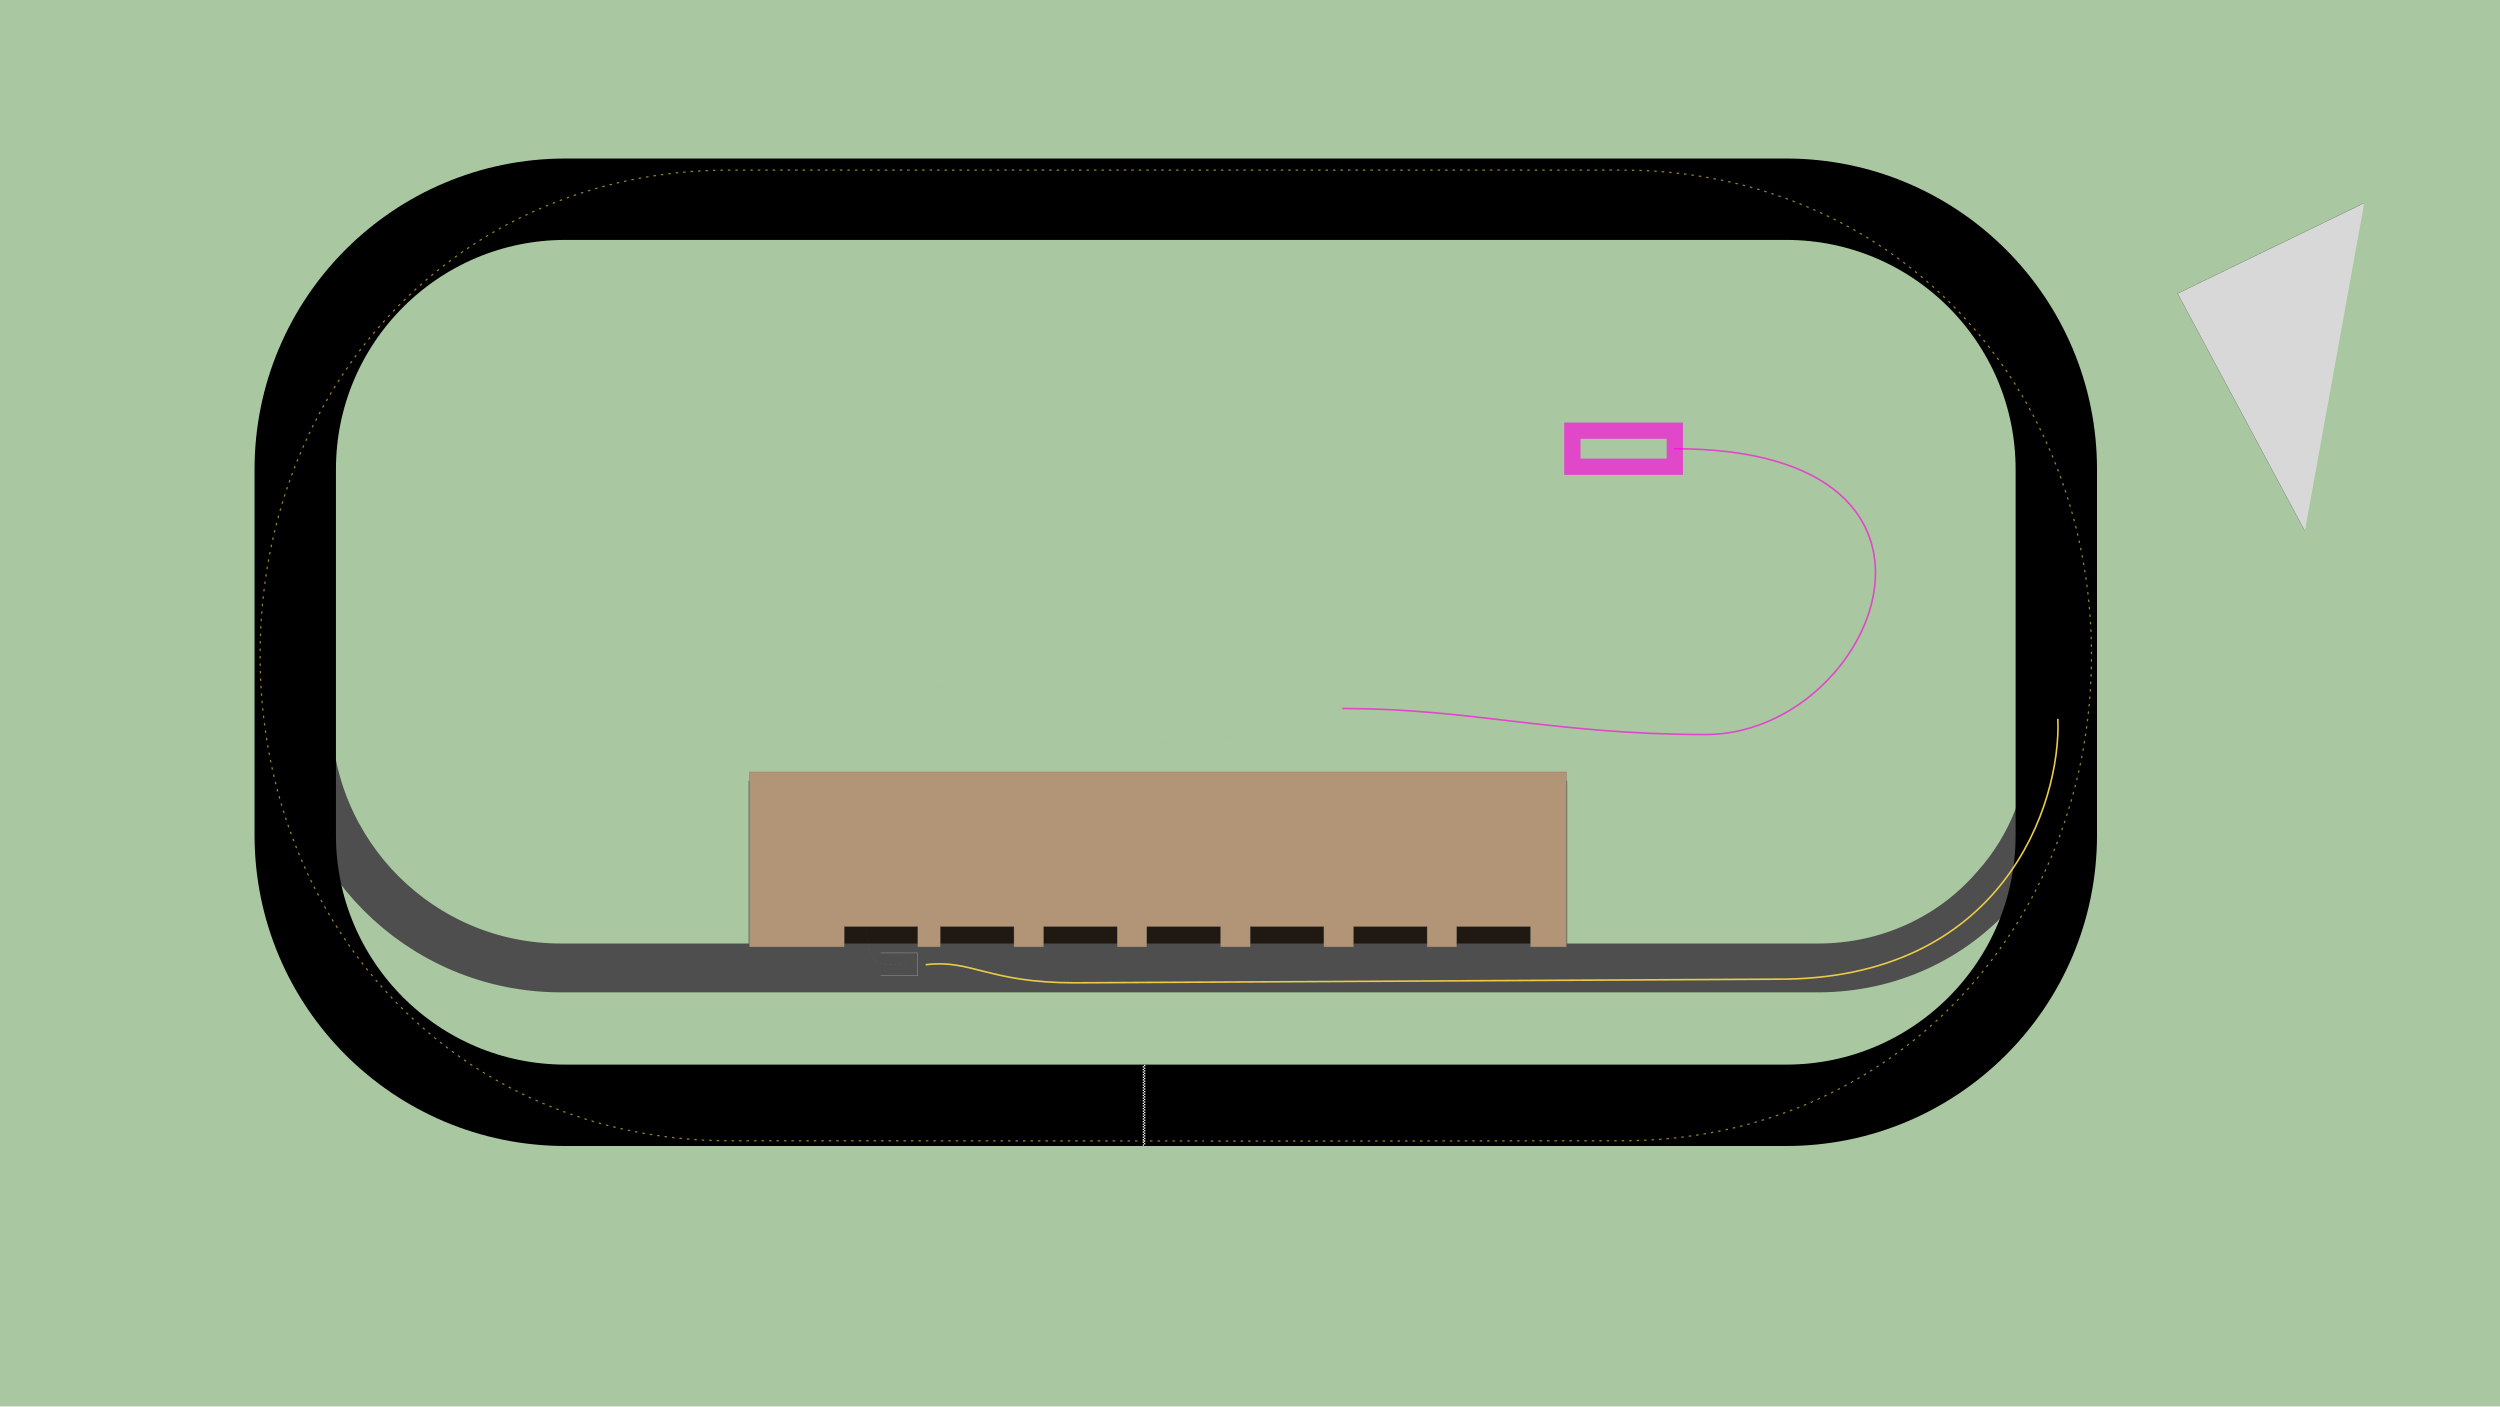
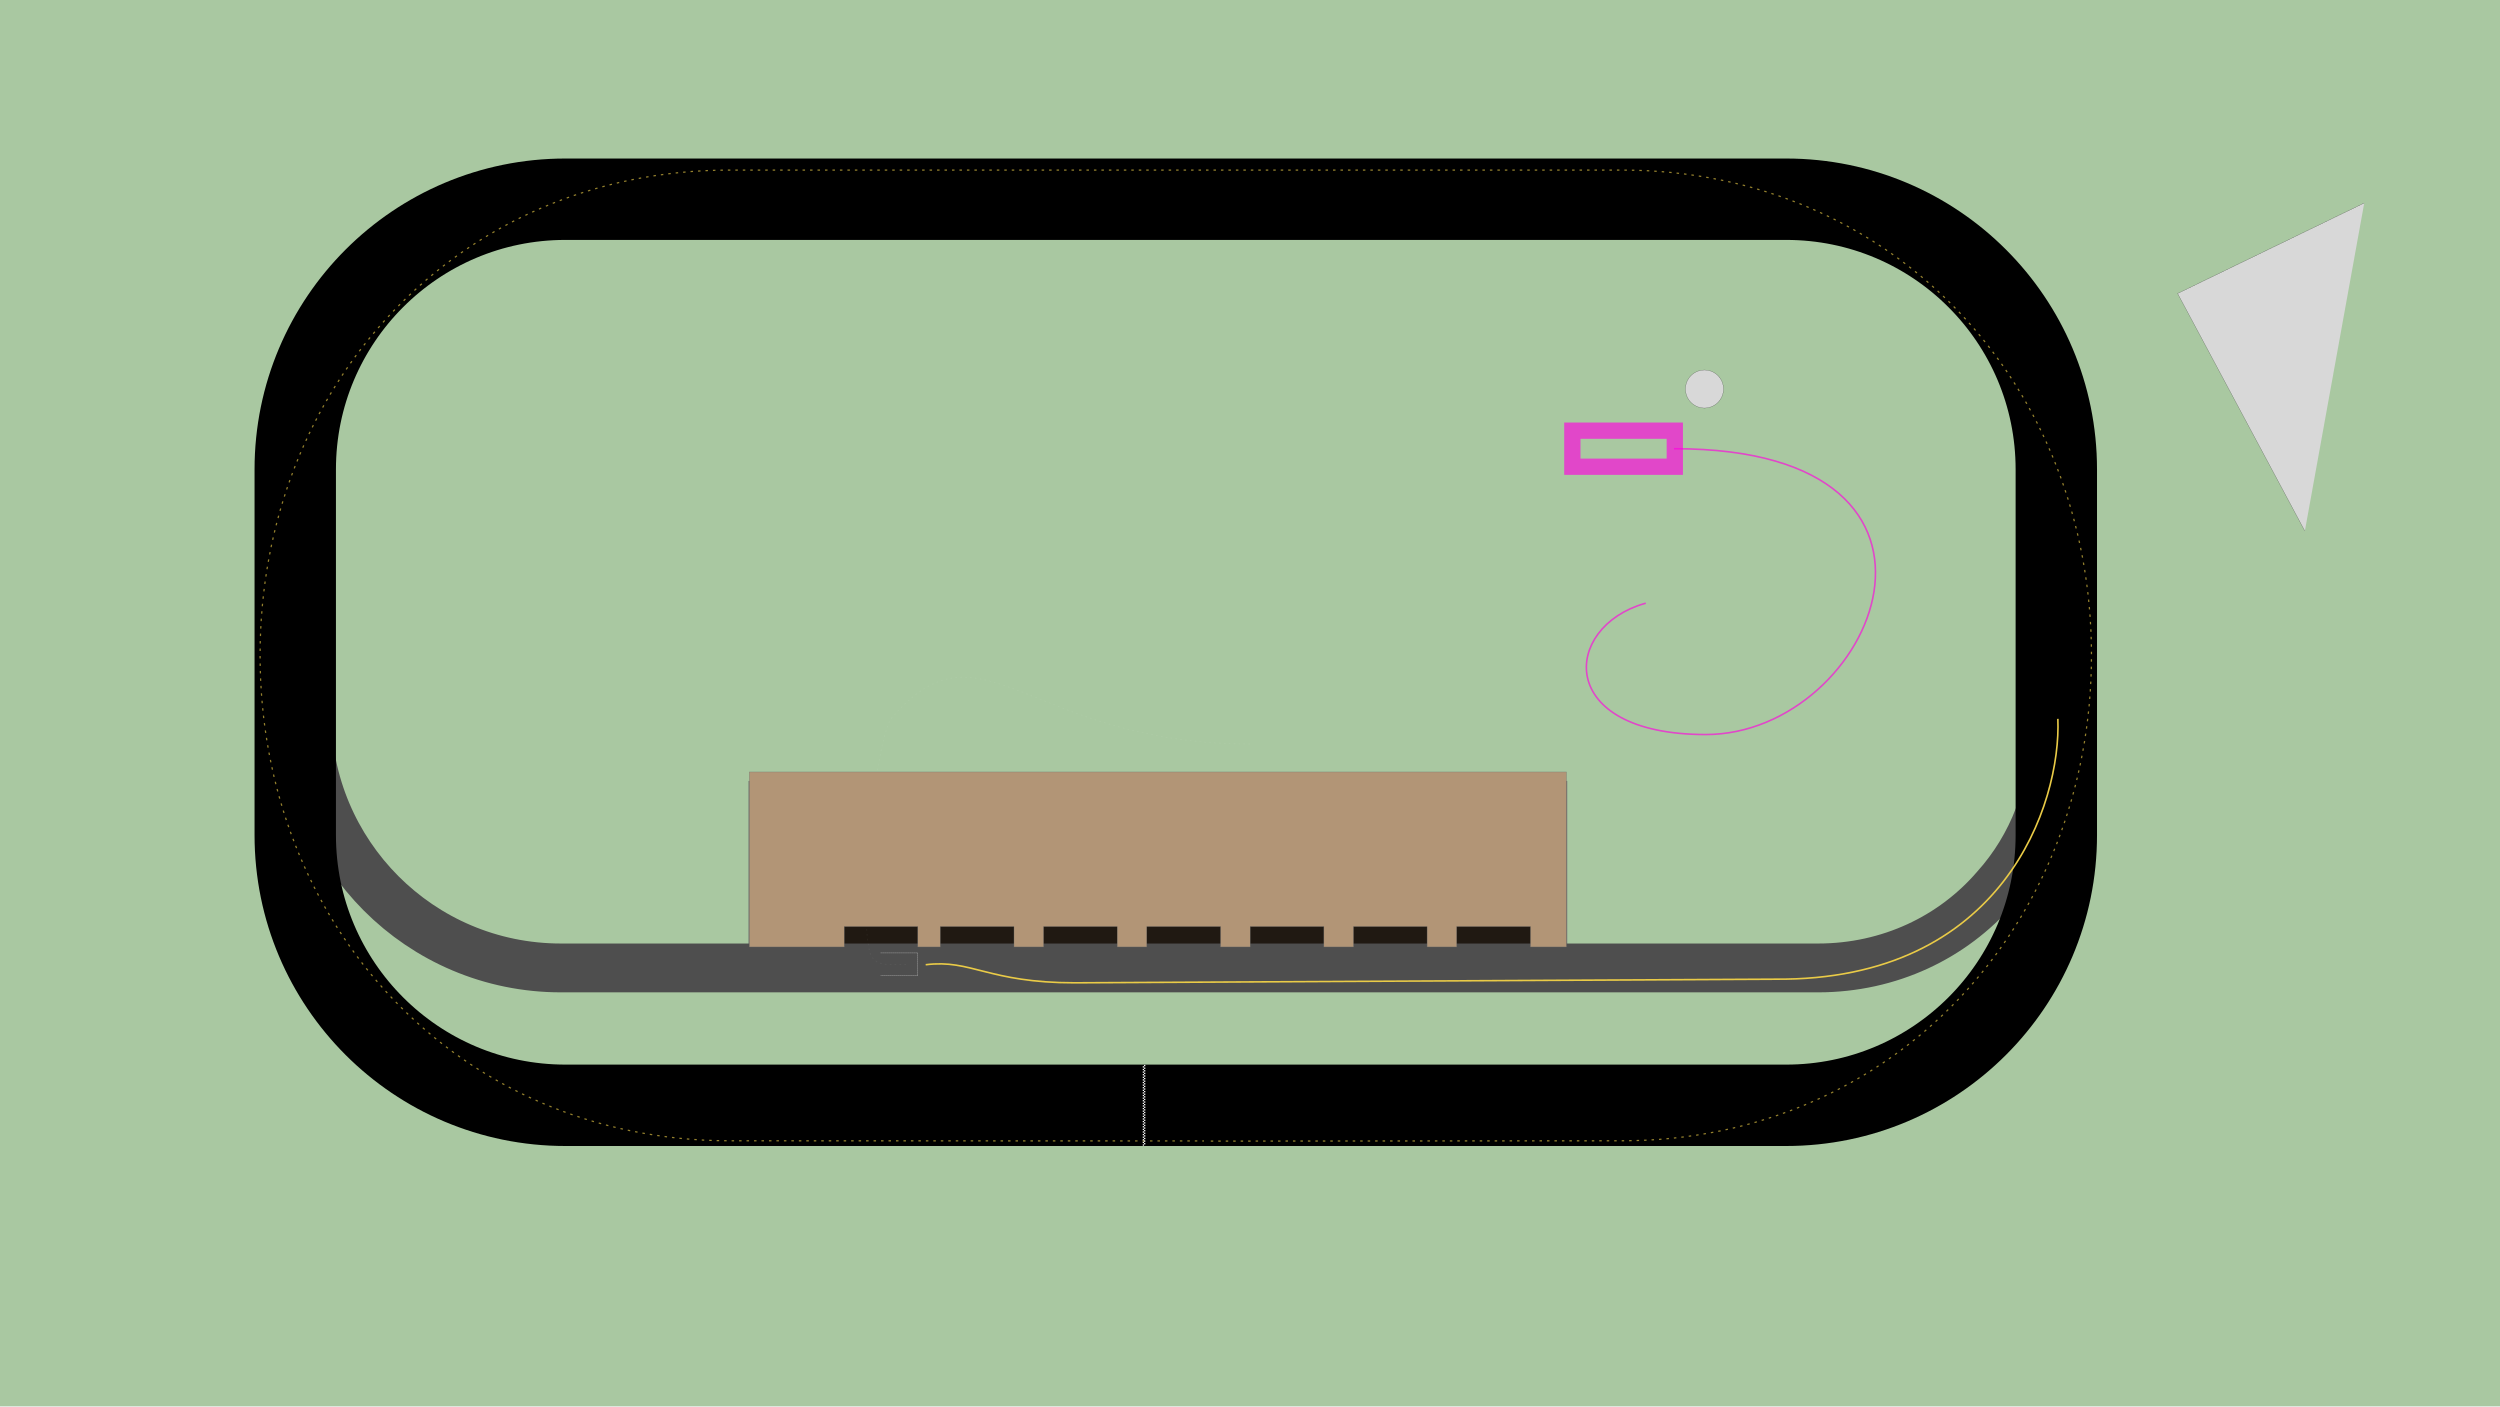
<svg xmlns="http://www.w3.org/2000/svg" width="15360" height="8640" viewBox="0 0 15360 8640" version="1.1" id="svg5">
  <defs id="defs2asd54654">
    <style id="style2">@media screen and (-webkit-min-device-pixel-ratio:0) {
:root &gt; g {display: none!important; opacity: 0;}
:root &gt; g:target {display: block!important; opacity: 1;}
       }</style>
  </defs>
  <g id="world" style="display:inline">
    <rect style="opacity:0.645;fill:#82b276;fill-opacity:1;stroke-width:1040;stroke-miterlimit:4.3;paint-order:markers fill stroke" id="rect1" width="15360" height="8640" x="0" y="0" />
    <path id="path9" style="display:inline;fill:#201912;fill-opacity:1;stroke:#6b6b6b;stroke-width:10.001;stroke-linecap:square;stroke-miterlimit:4.3;stroke-dasharray:none;stroke-opacity:1;paint-order:markers fill stroke" d="m 4604,4803 v 1075 h 5020 v -1075 z" />
    <rect style="opacity:0.645;fill:none;stroke:#ff00df;stroke-width:100.013;stroke-linecap:square;stroke-miterlimit:4.3;paint-order:markers fill stroke" id="rect2" width="221.5" height="629.5" x="2646" y="-10290" transform="rotate(90)" />
-     <path style="opacity:0.645;fill:none;stroke:#ff00df;stroke-width:10.001;stroke-linecap:square;stroke-miterlimit:4.3;stroke-dasharray:none;paint-order:markers fill stroke" d="m 10290,2757 c 1970,0 1230,1756 190,1756 -930,0 -1446,-160 -2228,-160" id="garagebox" />
+     <path style="opacity:0.645;fill:none;stroke:#ff00df;stroke-width:10.001;stroke-linecap:square;stroke-miterlimit:4.3;stroke-dasharray:none;paint-order:markers fill stroke" d="M 10290 2757 C 12260 2757 11520 4513 10480 4513 C 9550 4513 9597.619 3850.867 10106.817 3707.401" id="garageboxpath" />
+     <ellipse style="fill: rgb(216, 216, 216); stroke: rgb(0, 0, 0);" cx="10472.29" cy="2390.155" rx="116.841" ry="116.841" id="garagebox" />
  </g>
  <g id="track" style="display:inline">
    <path id="pitlane-surface" style="display:inline;fill:none;fill-opacity:0.219;stroke:#4e4e4e;stroke-width:300;stroke-miterlimit:4.3;stroke-dasharray:none;paint-order:markers fill stroke" d="m 12620,4498 c 0,367 -130,701 -360,957 -260,302 -650,492 -1090,492 h -1020 -5866 -837 c -866,0 -1562,-701 -1562,-1564" />
    <rect style="fill:none;fill-opacity:0.219;stroke:#000000;stroke-width:500.064;stroke-miterlimit:4.3;stroke-dasharray:none;stroke-opacity:1;paint-order:markers fill stroke" id="track_surface" width="10820" height="5567" x="1814" y="1224" rx="1660" ry="1660" />
    <path id="pitlane" style="fill:none;fill-opacity:0.219;stroke:#eacb47;stroke-width:10.001;stroke-miterlimit:4.3;stroke-dasharray:none;stroke-opacity:1;paint-order:markers fill stroke" d="M 5687.402 5927.349 C 5967.863 5892.265 6070.767 6038.459 6603.16 6038.459 L 10905.858 6016.024 C 12308.342 6028.891 12664.865 4936.564 12643.461 4416.591" />
    <path id="racetrack" style="opacity:0.635;fill:none;fill-opacity:0.219;stroke:#eacb47;stroke-width:7.65;stroke-miterlimit:4.3;stroke-dasharray:15.301, 30.601;stroke-dashoffset:0;stroke-opacity:1;paint-order:markers" d="m 7439,7011 2526,-2 c 1675,-1 2885,-1332 2885,-2983 0,-1651 -1210,-2981 -2885,-2981 h -5483 c -1674,0 -2884,1330 -2884,2981 0,1651 1210,2982 2884,2983 l 2915,1">
      </path>
    <path id="pitboxarea" style="fill:none;stroke:#ffffff;stroke-width:1.411;stroke-miterlimit:4.3;stroke-dasharray:11.284, 1.411;stroke-dashoffset:1.411;stroke-opacity:1;paint-order:markers fill stroke" d="m 5410,5855 h 229 v 140 h -229" />
    <path id="pitbox" style="opacity:0.209;fill:none;stroke:#f8f8f8;stroke-width:5.001;stroke-miterlimit:4.3;stroke-dasharray:10.001, 20.003;stroke-opacity:0.229;paint-order:markers fill stroke" d="m 7680,4571 c -1369,0 -1650,-806 -2203,-158 -76,89 -207,989 -140,1406 20,128 110,106 235,106" />
  </g>
  <g id="elevated" style="display:inline">
    <path id="rect6" style="opacity:1;fill:#b29576;fill-opacity:1;stroke:#6b6b6b;stroke-width:2;stroke-linecap:square;stroke-miterlimit:4.3;stroke-dasharray:none;stroke-opacity:1;paint-order:markers fill stroke" d="m 4604,4743 v 1075 h 583 v -125 h 452 v 125 h 138 v -125 h 453 v 125 h 182 v -125 h 452 v 125 h 182 v -125 h 453 v 125 h 182 v -125 h 453 v 125 h 182 v -125 h 452 v 125 h 182 v -125 h 453 v 125 h 221 v -1075 z" />
    <path style="fill: rgb(216, 216, 216); stroke: rgb(0, 0, 0);" d="M 14161.036 3262.734 L 13379.139 1803.191 L 14525.922 1247.175" id="path2" />
  </g>
  <path id="rect5" style="opacity:1;fill:#ffffff;stroke-width:0;paint-order:markers fill stroke" d="m 7029,6783 v 8 h 8 v -8 z m 0,8 h -8 v 8 h 8 z m 0,8 v 8 h 8 v -8 z m 0,8 h -8 v 8 h 8 z m 0,8 v 8 h 8 v -8 z m 0,8 h -8 v 8 h 8 z m 0,8 v 8 h 8 v -8 z m 0,8 h -8 v 8 h 8 z m 0,8 v 8 h 8 v -8 z m 0,8 h -8 v 8 h 8 z m 0,8 v 8 h 8 v -8 z m 0,8 h -8 v 8 h 8 z m 0,8 v 8 h 8 v -8 z m 0,8 h -8 v 8 h 8 z m 0,8 v 8 h 8 v -8 z m 0,8 h -8 v 8 h 8 z m 0,8 v 8 h 8 v -8 z m 0,8 h -8 v 8 h 8 z m 0,8 v 8 h 8 v -8 z m 0,8 h -8 v 8 h 8 z m 0,8 v 8 h 8 v -8 z m 0,8 h -8 v 8 h 8 z m 0,8 v 8 h 8 v -8 z m 0,8 h -8 v 8 h 8 z m 0,8 v 8 h 8 v -8 z m 0,8 h -8 v 8 h 8 z m 0,8 v 8 h 8 v -8 z m 0,8 h -8 v 8 h 8 z m 0,8 v 8 h 8 v -8 z m 0,8 h -8 v 8 h 8 z m 0,8 v 8 h 8 v -8 z m 0,8 h -8 v 8 h 8 z" />
  <path id="path12" style="opacity:1;fill:#ffffff;stroke-width:0;paint-order:markers fill stroke" d="m 7021,6543 h 8 z m 8,0 v 8 h 8 v -8 z m 0,8 h -8 v 8 h 8 z m 0,8 v 8 h 8 v -8 z m 0,8 h -8 v 8 h 8 z m 0,8 v 8 h 8 v -8 z m 0,8 h -8 v 8 h 8 z m 0,8 v 8 h 8 v -8 z m 0,8 h -8 v 8 h 8 z m 0,8 v 8 h 8 v -8 z m 0,8 h -8 v 8 h 8 z m 0,8 v 8 h 8 v -8 z m 0,8 h -8 v 8 h 8 z m 0,8 v 8 h 8 v -8 z m 0,8 h -8 v 8 h 8 z m 0,8 v 8 h 8 v -8 z m 0,8 h -8 v 8 h 8 z m 0,8 v 8 h 8 v -8 z m 0,8 h -8 v 8 h 8 z m 0,8 v 8 h 8 v -8 z m 0,8 h -8 v 8 h 8 z m 0,8 v 8 h 8 v -8 z m 0,8 h -8 v 8 h 8 z m 0,8 v 8 h 8 v -8 z m 0,8 h -8 v 8 h 8 z m 0,8 v 8 h 8 v -8 z m 0,8 h -8 v 8 h 8 z m 0,8 v 8 h 8 v -8 z m 0,8 h -8 v 8 h 8 z m 0,8 v 8 h 8 v -8 z m 0,8 h -8 v 8 h 8 z" />
</svg>
